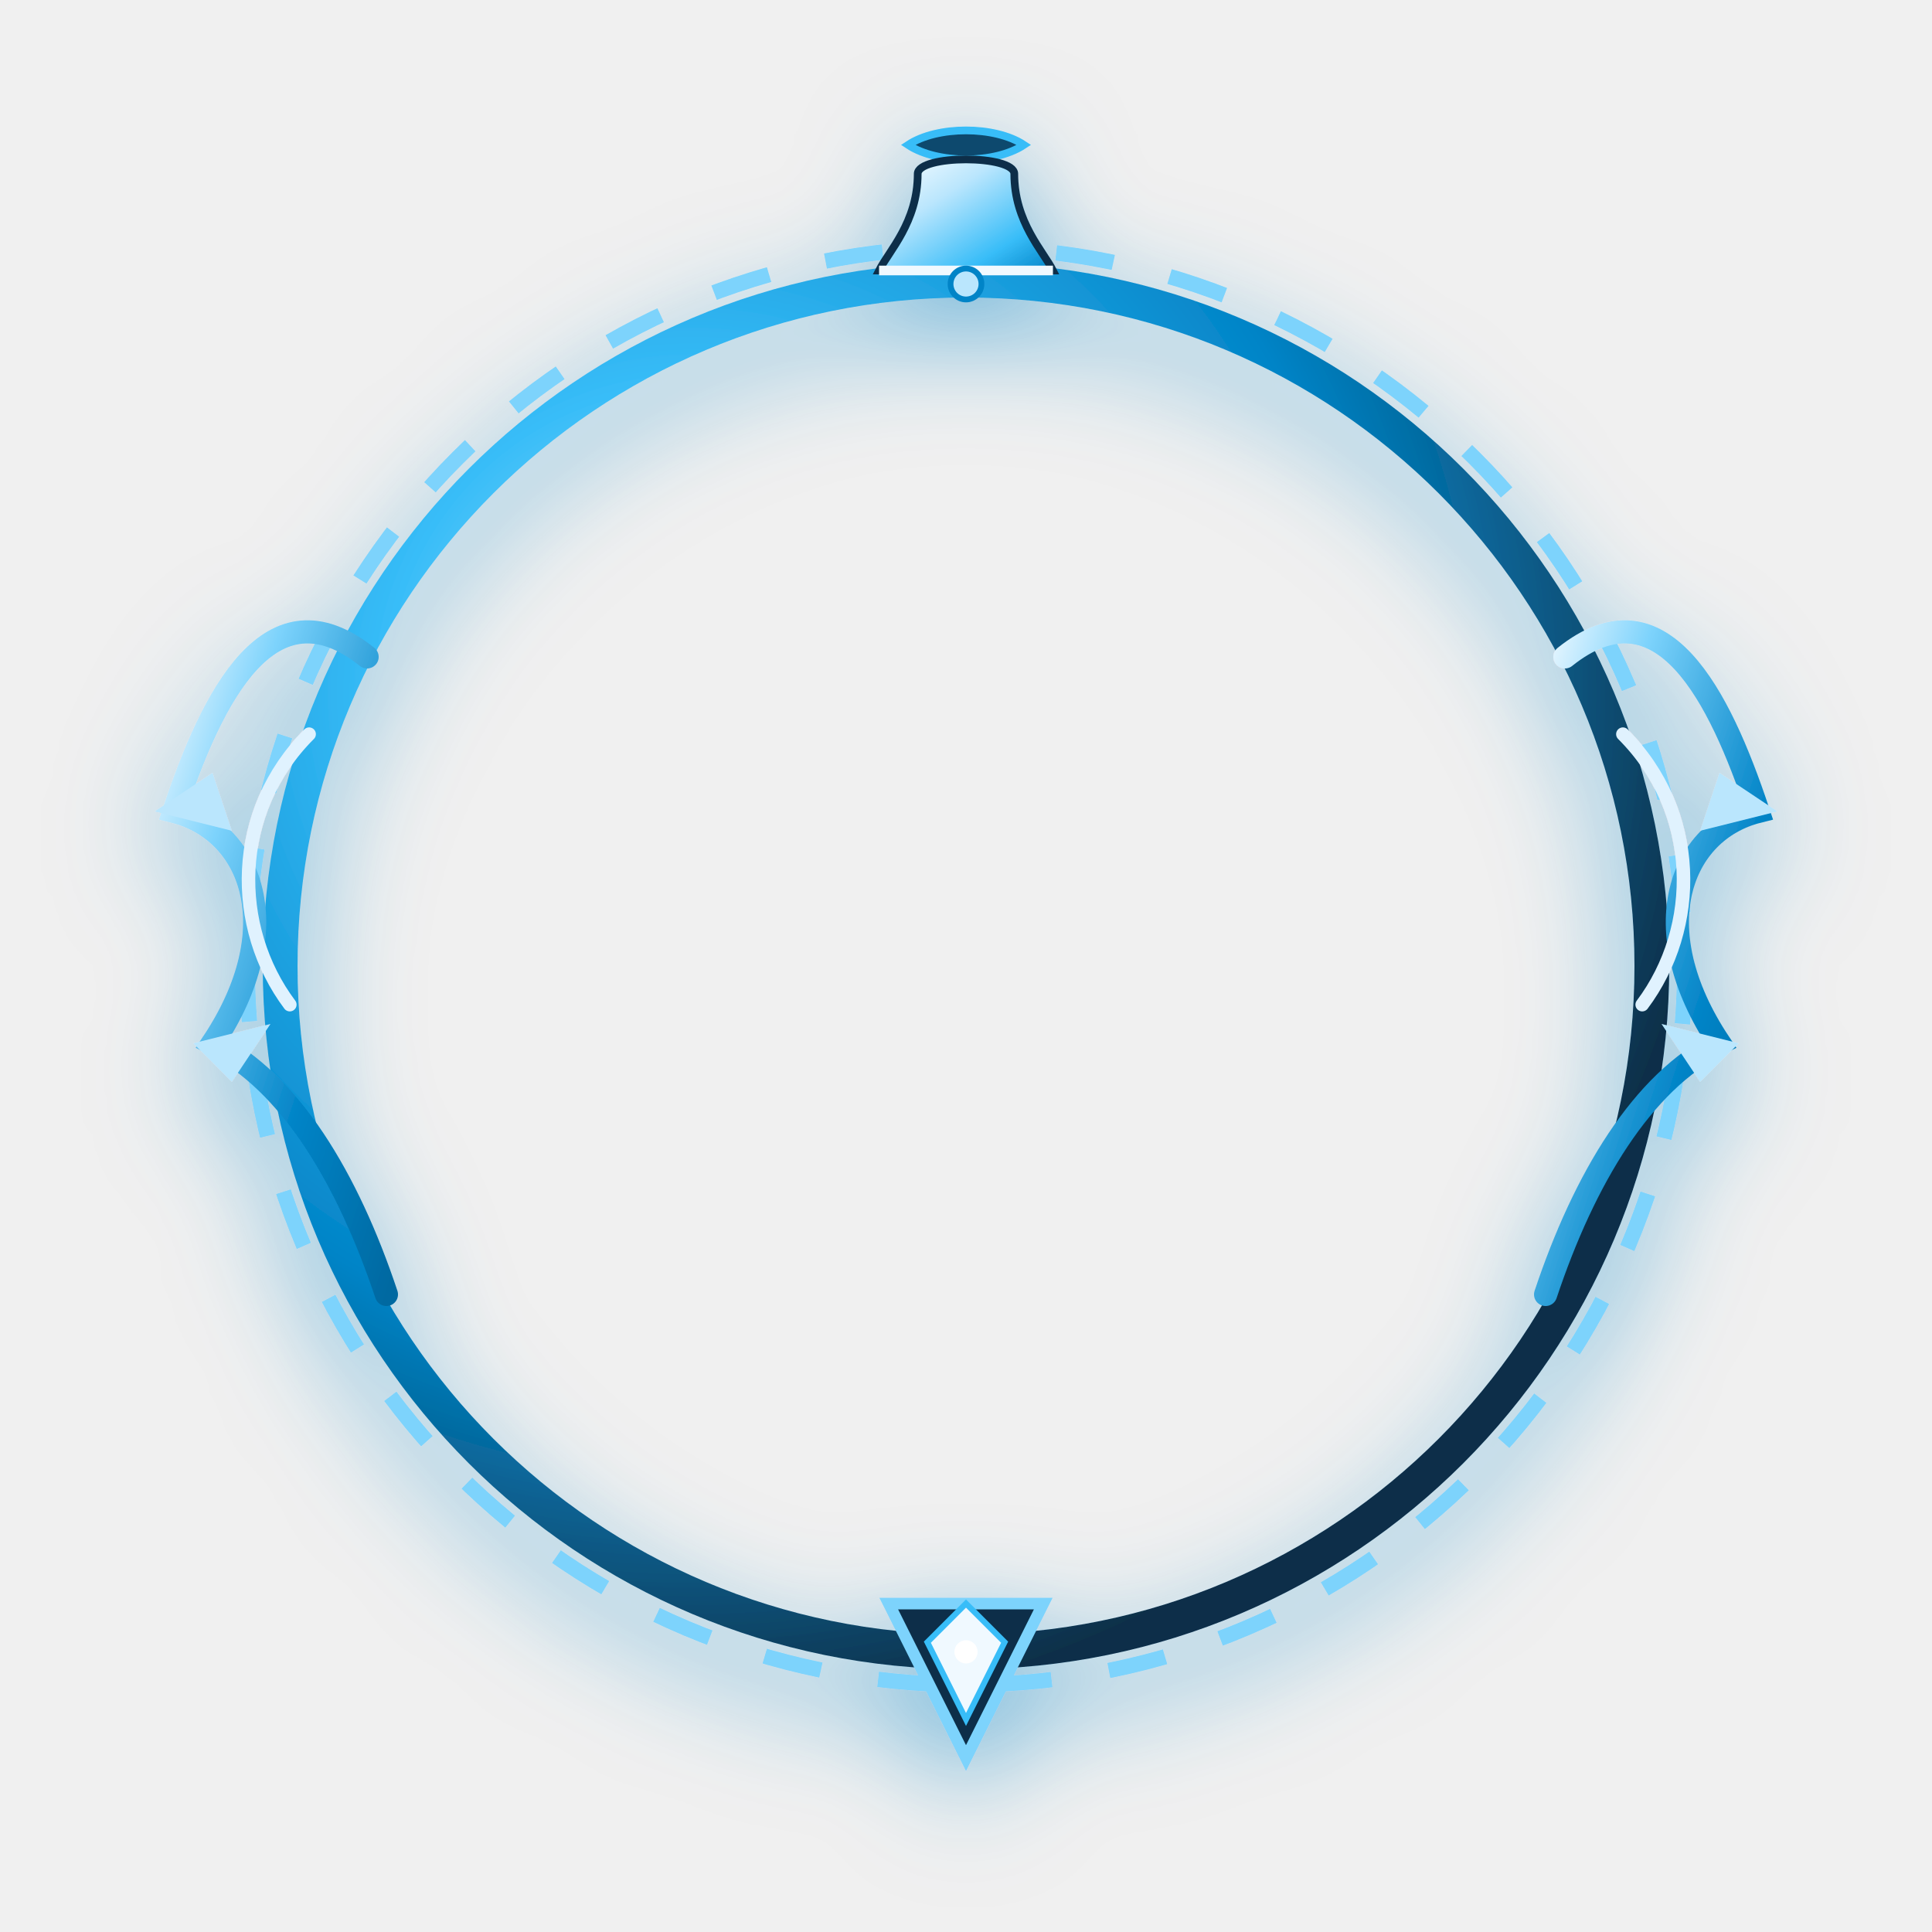
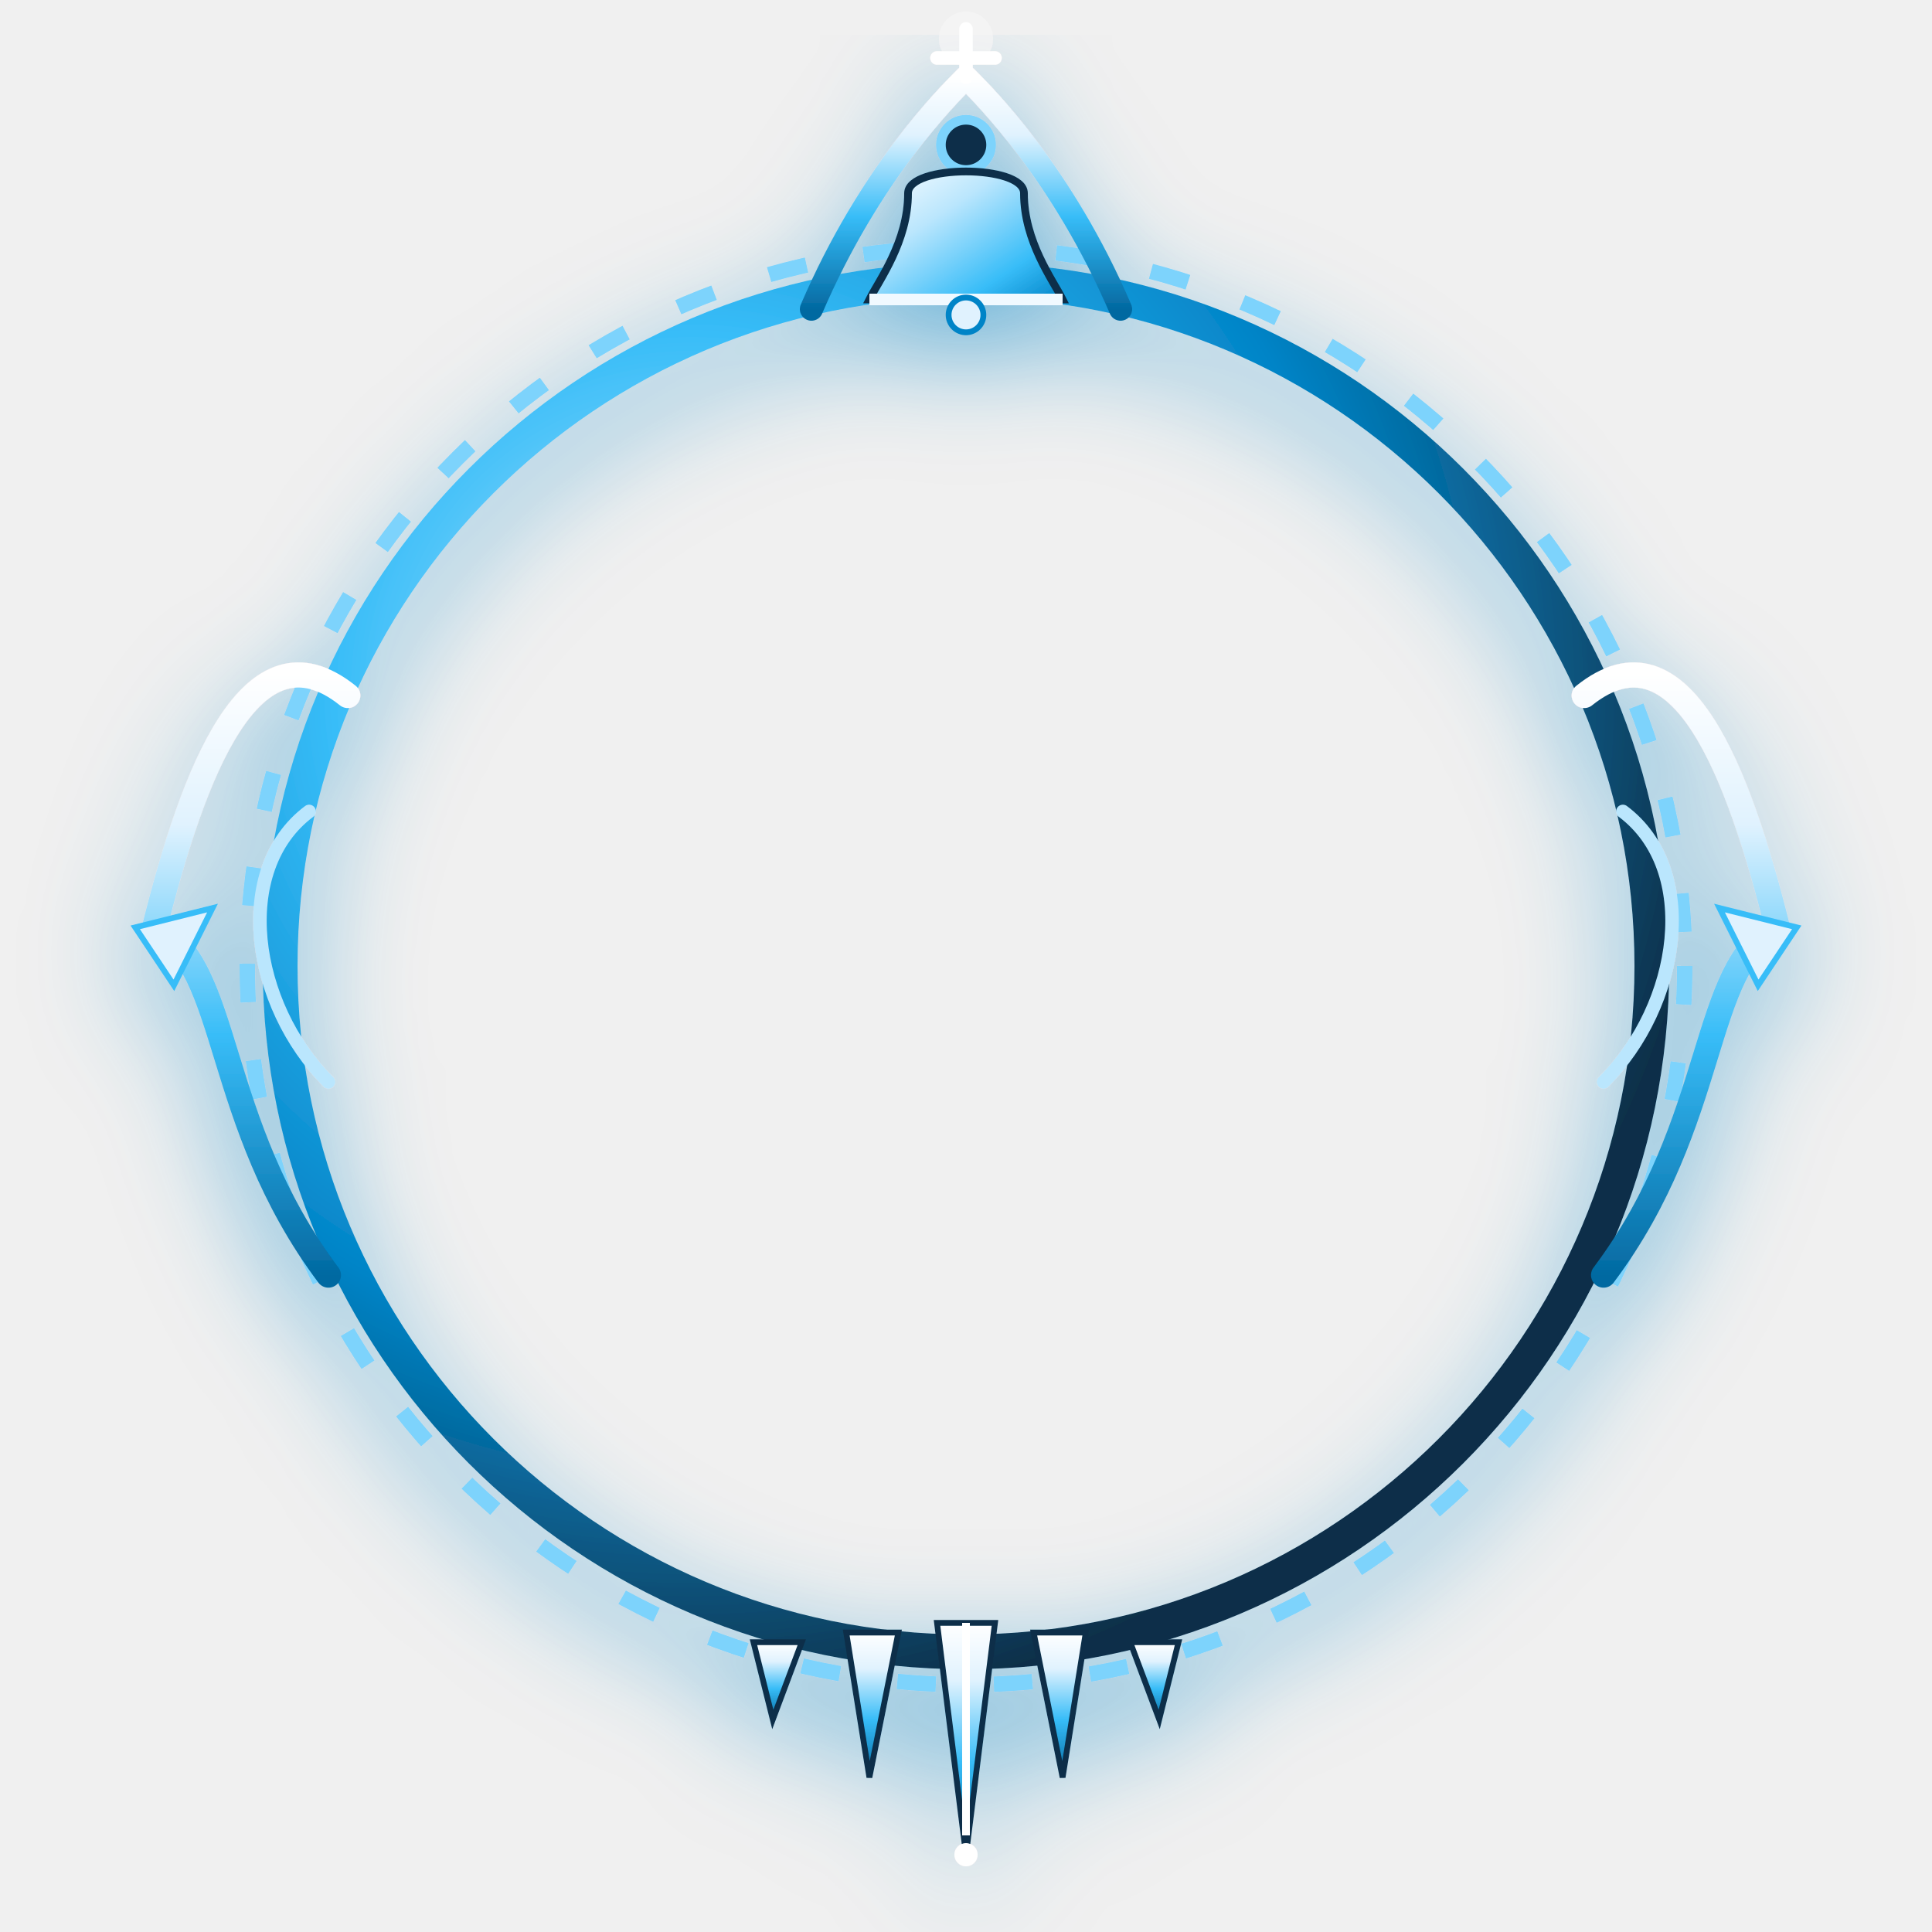
<svg xmlns="http://www.w3.org/2000/svg" viewBox="0 0 100 100" fill="none">
  <defs>
    <radialGradient id="frostGothicRing" cx="30%" cy="30%" r="75%">
      <stop offset="0%" stop-color="#bae6fd" />
-       <stop offset="30%" stop-color="#38bdf8" />
+       <stop offset="35%" stop-color="#38bdf8" />
      <stop offset="65%" stop-color="#0284c7" />
      <stop offset="90%" stop-color="#0c4a6e" />
      <stop offset="100%" stop-color="#082f49" />
    </radialGradient>
-     <linearGradient id="frostSpireGrad" x1="0" y1="0" x2="1" y2="1">
-       <stop offset="0%" stop-color="#f0f9ff" />
-       <stop offset="25%" stop-color="#7dd3fc" />
-       <stop offset="65%" stop-color="#0284c7" />
+     <linearGradient id="frostSpireGrad" x1="0" y1="0" x2="0" y2="1">
+       <stop offset="0%" stop-color="#ffffff" />
+       <stop offset="25%" stop-color="#e0f2fe" />
+       <stop offset="60%" stop-color="#38bdf8" />
      <stop offset="100%" stop-color="#0369a1" />
    </linearGradient>
    <linearGradient id="frostBellGrad" x1="0" y1="0" x2="1" y2="1">
      <stop offset="0%" stop-color="#ffffff" />
      <stop offset="35%" stop-color="#bae6fd" />
      <stop offset="75%" stop-color="#38bdf8" />
      <stop offset="100%" stop-color="#0284c7" />
    </linearGradient>
    <filter id="frostGothicShadow" x="-25%" y="-25%" width="150%" height="150%">
-       <feDropShadow dx="0" dy="1.5" stdDeviation="1.5" flood-color="#000" flood-opacity="0.88" />
-       <feDropShadow dx="0" dy="1.8" stdDeviation="2.8" flood-color="#0284c7" flood-opacity="0.55" />
+       <feDropShadow dx="0" dy="1.5" stdDeviation="1.5" flood-color="#000000" flood-opacity="0.9" />
+       <feDropShadow dx="0" dy="1.8" stdDeviation="2.8" flood-color="#0284c7" flood-opacity="0.6" />
    </filter>
  </defs>
  <g filter="url(#frostGothicShadow)">
    <circle cx="50" cy="50" r="35.5" stroke="url(#frostGothicRing)" stroke-width="1.8" />
-     <circle cx="50" cy="50" r="37.2" stroke="#7dd3fc" stroke-width="0.8" stroke-dasharray="3 3" />
+     <circle cx="50" cy="50" r="37.2" stroke="#7dd3fc" stroke-width="0.8" stroke-dasharray="2 3" />
    <g stroke="url(#frostSpireGrad)" stroke-linecap="round" fill="none">
-       <path d="M19,34 C14,30 11,36 9,42 C13,43 15,48 11,54 C15,56 18,61 20,67" stroke-width="1.2" />
-       <path d="M16,38 C12,42 12,48 15,52" stroke-width="0.7" stroke="#e0f2fe" />
-       <polygon points="8,42 12,43 11,40" fill="#bae6fd" stroke="none" />
-       <polygon points="10,54 14,53 12,56" fill="#bae6fd" stroke="none" />
+       <path d="M18,36 C13,32 10,40 8,48 C12,50 11,58 17,66" stroke-width="1.3" />
+       <path d="M16,42 C12,45 13,52 17,56" stroke-width="0.7" stroke="#bae6fd" />
+       <polygon points="7,48 11,47 9,51" fill="#e0f2fe" stroke="#38bdf8" stroke-width="0.3" />
    </g>
    <g stroke="url(#frostSpireGrad)" stroke-linecap="round" fill="none">
-       <path d="M81,34 C86,30 89,36 91,42 C87,43 85,48 89,54 C85,56 82,61 80,67" stroke-width="1.2" />
-       <path d="M84,38 C88,42 88,48 85,52" stroke-width="0.7" stroke="#e0f2fe" />
-       <polygon points="92,42 88,43 89,40" fill="#bae6fd" stroke="none" />
-       <polygon points="90,54 86,53 88,56" fill="#bae6fd" stroke="none" />
+       <path d="M82,36 C87,32 90,40 92,48 C88,50 89,58 83,66" stroke-width="1.3" />
+       <path d="M84,42 C88,45 87,52 83,56" stroke-width="0.7" stroke="#bae6fd" />
+       <polygon points="93,48 89,47 91,51" fill="#e0f2fe" stroke="#38bdf8" stroke-width="0.3" />
    </g>
-     <polygon points="50,91 46,83 54,83" fill="#082f49" stroke="#7dd3fc" stroke-width="0.6" />
-     <polygon points="50,89 48,85 50,83 52,85" fill="#f0f9ff" stroke="#38bdf8" stroke-width="0.3" />
-     <circle cx="50" cy="85.5" r="0.6" fill="#ffffff" />
-     <g transform="translate(50, 11)">
-       <path d="M-3,-3.5 C-1.5,-4.5 1.5,-4.5 3,-3.5 C1.5,-2.5 -1.5,-2.5 -3,-3.5 Z" fill="#0c4a6e" stroke="#38bdf8" stroke-width="0.4" />
-       <path d="M-2.5,-2 C-2.5,-3 2.5,-3 2.5,-2 C2.5,0.5 4,2 4.5,3 L-4.5,3 C-4,2 -2.5,0.5 -2.5,-2 Z" fill="url(#frostBellGrad)" stroke="#082f49" stroke-width="0.4" />
-       <line x1="-4.5" y1="3" x2="4.5" y2="3" stroke="#f0f9ff" stroke-width="0.5" />
-       <circle cx="0" cy="3.7" r="0.8" fill="#bae6fd" stroke="#0284c7" stroke-width="0.3" />
-       <path d="M0,-3 L0.8,-0.8 L3,0 L0.8,0.8 L0,3 L-0.8,0.8 L-3,0 L-0.8,-0.8 Z" fill="#ffffff" opacity="0">
-         <animate attributeName="opacity" values="0; 0; 1; 0; 0" keyTimes="0; 0.18; 0.22; 0.28; 1" dur="7.5s" repeatCount="indefinite" />
-         <animateTransform attributeName="transform" type="scale" values="0.5; 0.5; 1.3; 0.5; 0.5" keyTimes="0; 0.18; 0.22; 0.28; 1" dur="7.5s" repeatCount="indefinite" />
+     <g fill="url(#frostSpireGrad)" stroke="#082f49" stroke-width="0.3">
+       <polygon points="50,96 48.5,84 51.5,84" />
+       <line x1="50" y1="84" x2="50" y2="95" stroke="#ffffff" stroke-width="0.4" />
+       <polygon points="45,92 43.8,84.5 46.5,84.5" />
+       <polygon points="40,89 39,85 41.5,85" />
+       <polygon points="55,92 53.5,84.5 56.2,84.5" />
+       <polygon points="60,89 58.5,85 61,85" />
+     </g>
+     <circle cx="50" cy="96" r="0.6" fill="#ffffff" />
+     <g stroke="url(#frostSpireGrad)" stroke-linecap="round" stroke-linejoin="round" fill="none">
+       <path d="M42,16 C45,9 49,5 50,4 C51,5 55,9 58,16" stroke-width="1.2" />
+       <path d="M50,4 L50,1.5 M48.5,3 L51.5,3" stroke-width="0.7" stroke="#ffffff" />
+       <circle cx="50" cy="7.5" r="1.3" stroke="#7dd3fc" stroke-width="0.5" fill="#082f49" />
+     </g>
+     <g id="frostBellAssembly" transform="translate(50, 9)">
+       <animateTransform attributeName="transform" type="rotate" values="0; 0; 16; -13; 9; -5; 2; 0; 0" keyTimes="0; 0.20; 0.26; 0.32; 0.38; 0.44; 0.50; 0.56; 1" dur="7.5s" repeatCount="indefinite" />
+       <path d="M-3,1 C-3,-0.5 3,-0.5 3,1 C3,3.5 4.5,5.5 5,6.5 L-5,6.5 C-4.5,5.5 -3,3.5 -3,1 Z" fill="url(#frostBellGrad)" stroke="#082f49" stroke-width="0.4" />
+       <line x1="-5" y1="6.5" x2="5" y2="6.5" stroke="#f0f9ff" stroke-width="0.6" />
+       <circle cx="0" cy="7.3" r="0.9" fill="#e0f2fe" stroke="#0284c7" stroke-width="0.3" />
+     </g>
+     <circle cx="50" cy="2" r="1.4" fill="#ffffff" opacity="0.3">
+       <animate attributeName="opacity" values="0.3; 0.8; 0.4; 0.85; 0.3" dur="7.5s" repeatCount="indefinite" />
+       <animate attributeName="r" values="1.2; 1.8; 1.3; 1.7; 1.2" dur="7.5s" repeatCount="indefinite" />
+     </circle>
+     <circle cx="50" cy="15" r="3" stroke="#bae6fd" stroke-width="0.6" fill="none" opacity="0">
+       <animate attributeName="r" values="3; 3; 12; 22; 25; 3" keyTimes="0; 0.24; 0.34; 0.44; 0.50; 1" dur="7.5s" repeatCount="indefinite" />
+       <animate attributeName="opacity" values="0; 0; 0.85; 0.4; 0; 0" keyTimes="0; 0.24; 0.28; 0.42; 0.50; 1" dur="7.5s" repeatCount="indefinite" />
+     </circle>
+     <circle cx="50" cy="15" r="3" stroke="#e0f2fe" stroke-width="0.5" fill="none" opacity="0">
+       <animate attributeName="r" values="3; 3; 8; 18; 21; 3" keyTimes="0; 0.28; 0.36; 0.46; 0.52; 1" dur="7.5s" repeatCount="indefinite" />
+       <animate attributeName="opacity" values="0; 0; 0.9; 0.3; 0; 0" keyTimes="0; 0.28; 0.32; 0.44; 0.52; 1" dur="7.5s" repeatCount="indefinite" />
+     </circle>
+     <g transform="translate(50, 4)">
+       <path d="M0,-3.5 L0.9,-0.9 L3.5,0 L0.9,0.9 L0,3.5 L-0.9,0.9 L-3.5,0 L-0.9,-0.9 Z" fill="#ffffff" opacity="0">
+         <animate attributeName="opacity" values="0; 0; 1; 0.2; 0.9; 0; 0" keyTimes="0; 0.24; 0.27; 0.32; 0.37; 0.45; 1" dur="7.5s" repeatCount="indefinite" />
+         <animateTransform attributeName="transform" type="scale" values="0.5; 0.5; 1.4; 0.8; 1.3; 0.5; 0.5" keyTimes="0; 0.24; 0.27; 0.32; 0.37; 0.45; 1" dur="7.5s" repeatCount="indefinite" />
      </path>
    </g>
  </g>
</svg>
